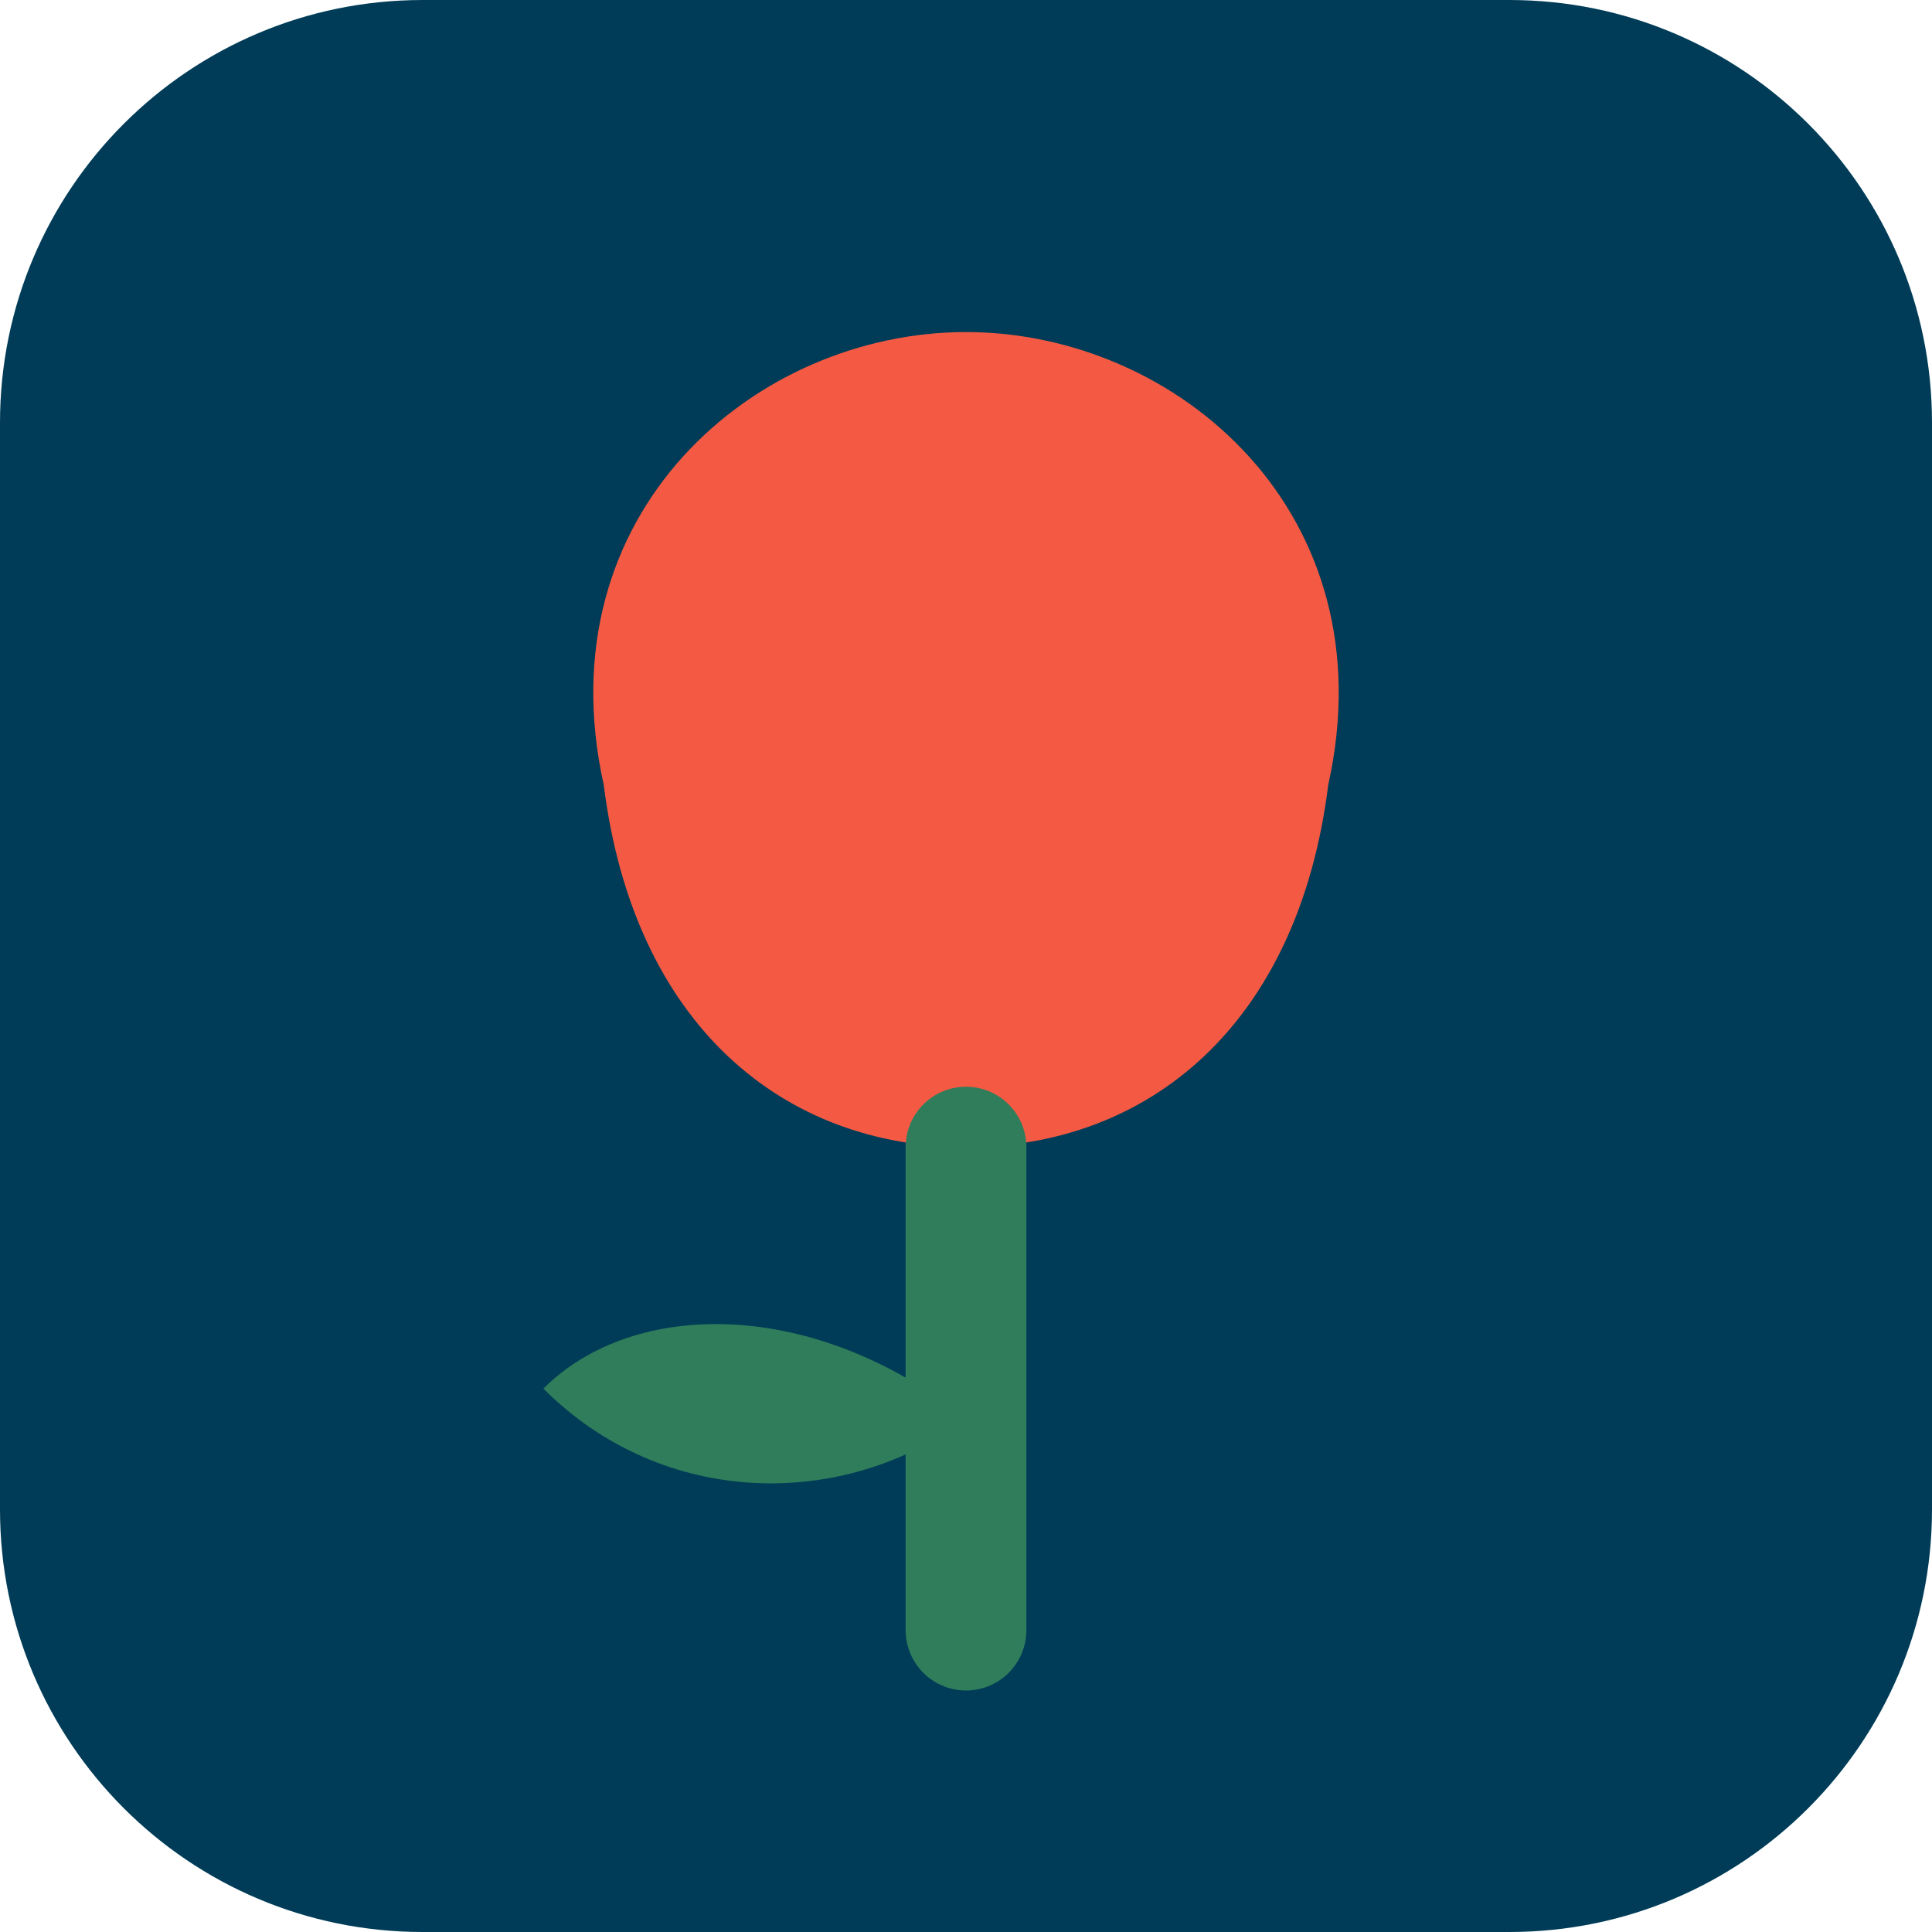
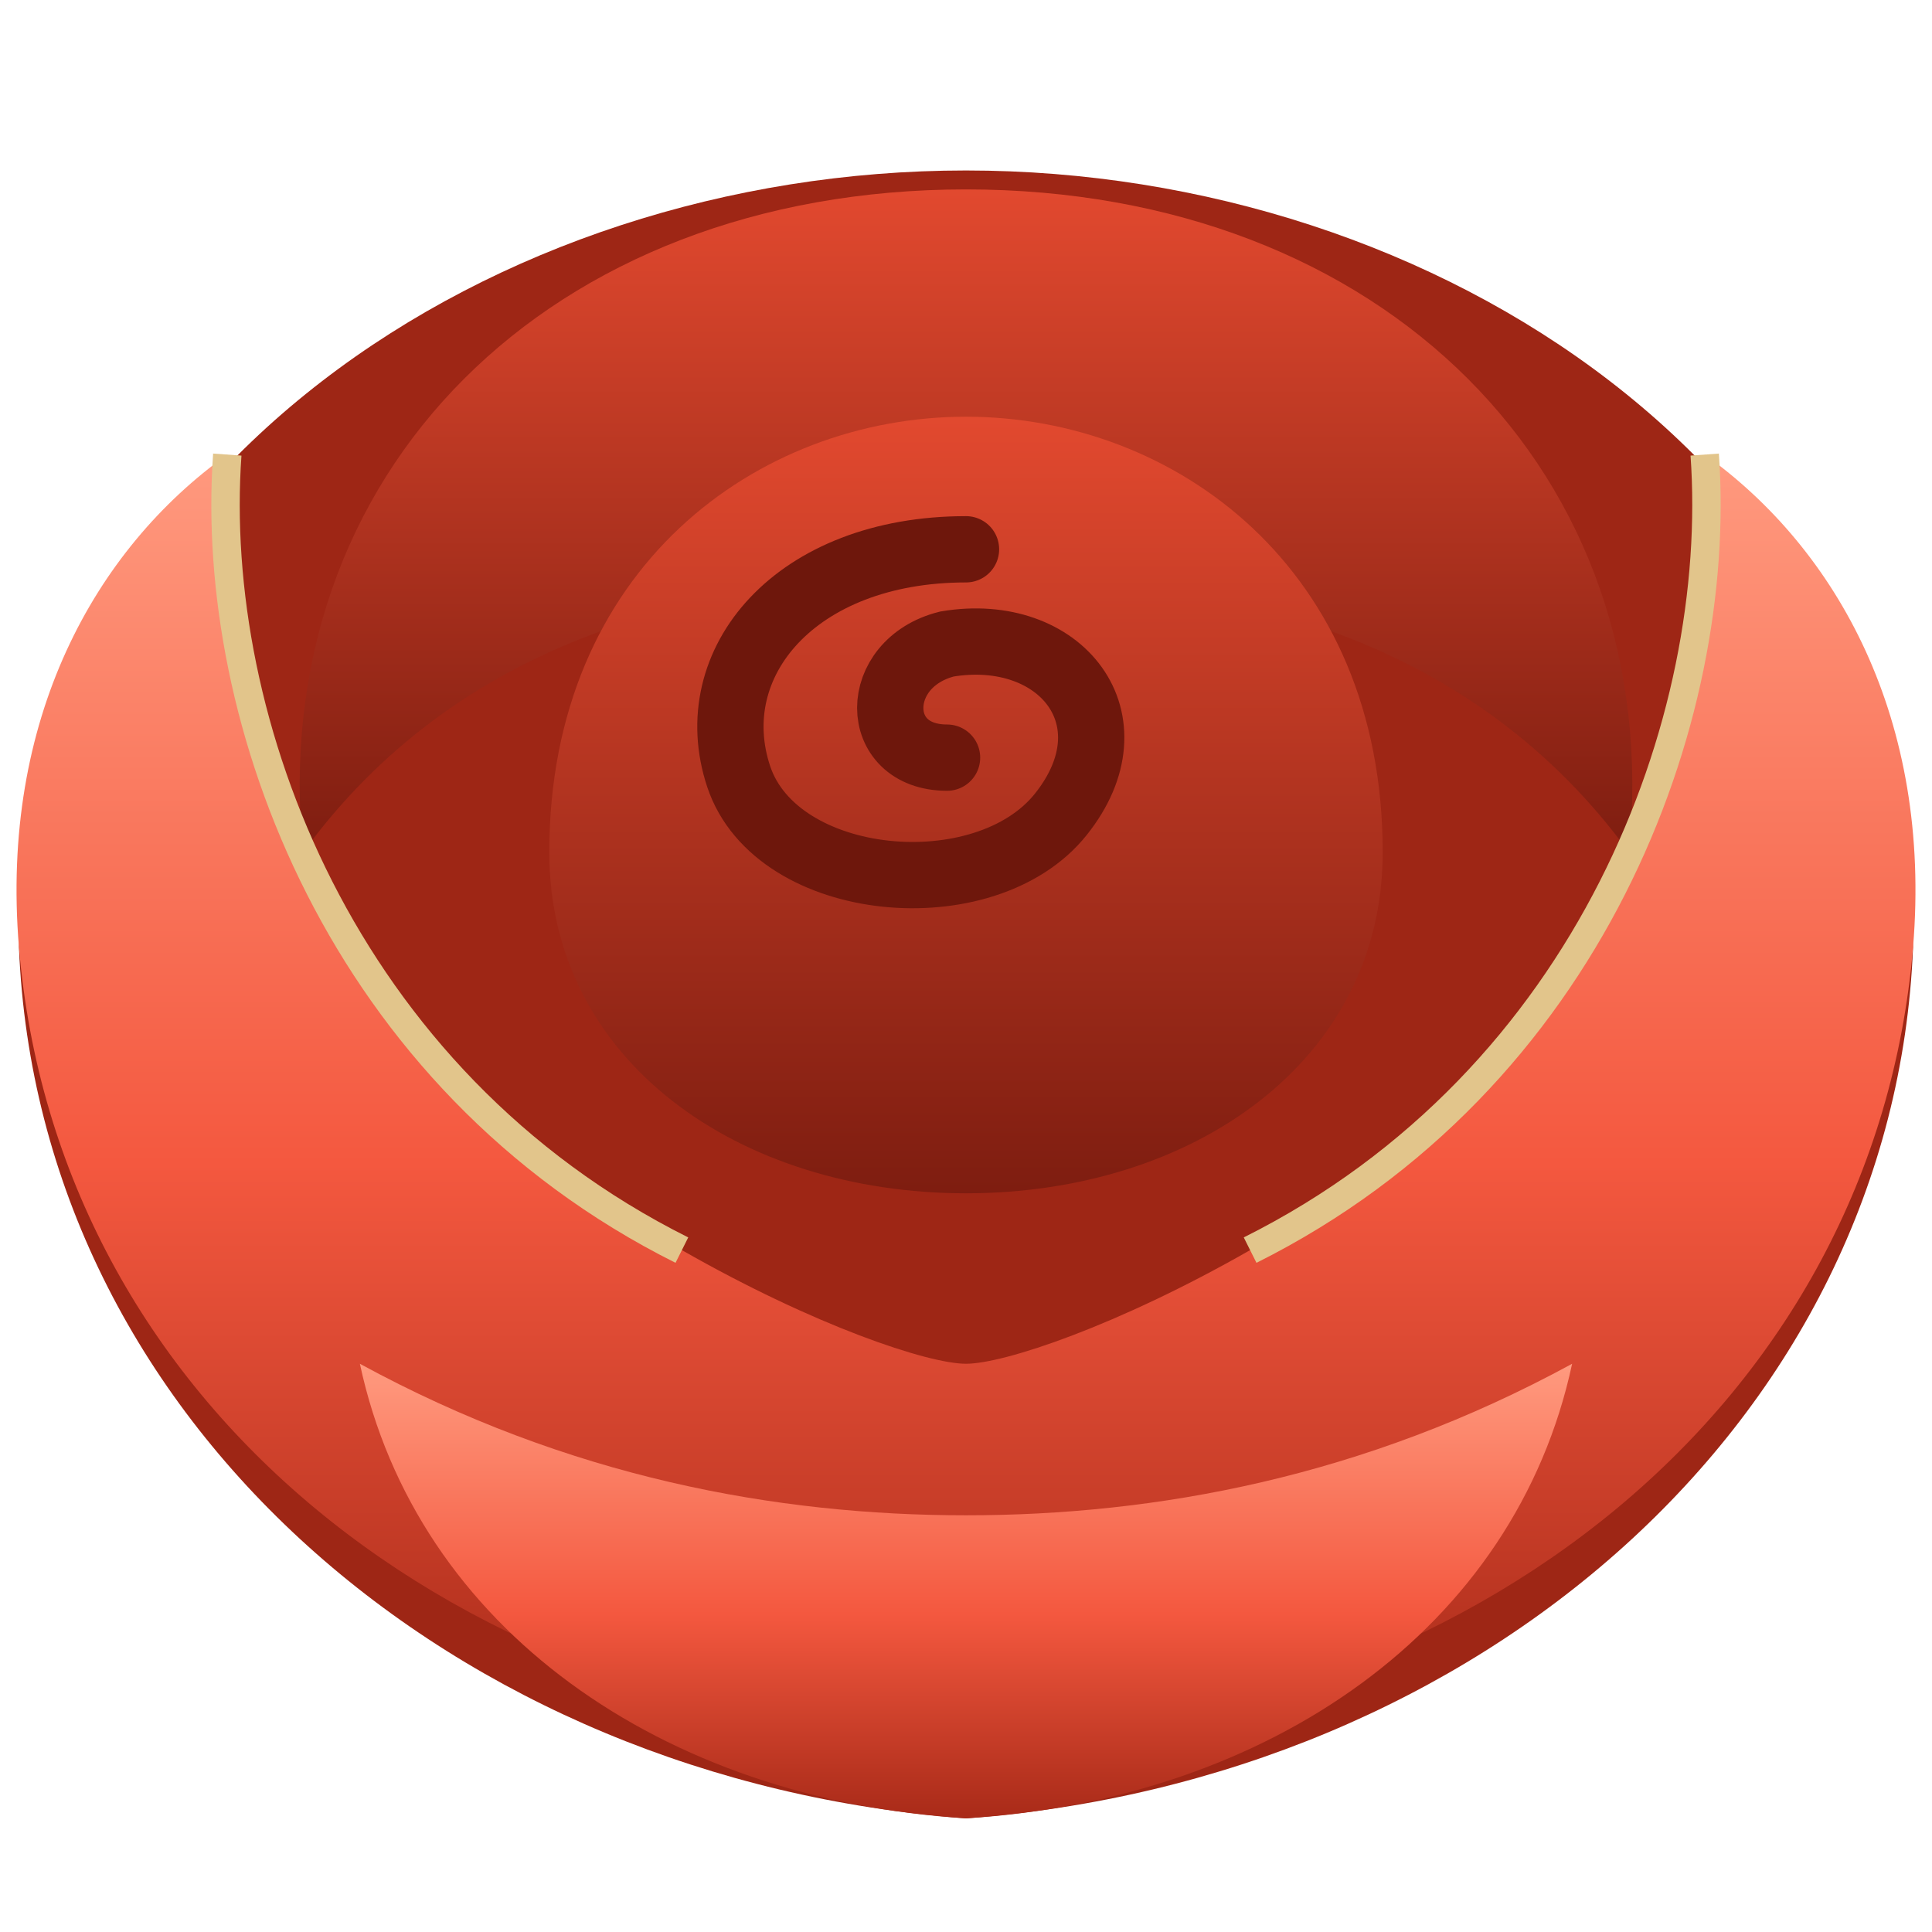
- <svg xmlns="http://www.w3.org/2000/svg" viewBox="0 0 64 64">
-   <rect width="64" height="64" rx="14" fill="#003c57" />
-   <path d="M20 26c-2-9 5-15 12-15s14 6 12 15c-1 8-6 12-12 12s-11-4-12-12z" fill="#f45a43" />
-   <path d="M32 38v16" stroke="#2f7d5b" stroke-width="4" stroke-linecap="round" />
-   <path d="M32 47c-5-4-11-4-14-1 4 4 10 4 14 1z" fill="#2f7d5b" />
+ <svg xmlns="http://www.w3.org/2000/svg" viewBox="98 50 204 204">
+   <defs>
+     <linearGradient id="p" x1="0" y1="0" x2="0" y2="1">
+       <stop offset="0" stop-color="#ff9a7f" />
+       <stop offset="0.55" stop-color="#f4583f" />
+       <stop offset="1" stop-color="#a82a18" />
+     </linearGradient>
+     <linearGradient id="q" x1="0" y1="0" x2="0" y2="1">
+       <stop offset="0" stop-color="#e2492f" />
+       <stop offset="1" stop-color="#7e1d10" />
+     </linearGradient>
+   </defs>
+   <path d="M200 68 C150 68 102 100 100 150 C102 200 146 238 200 242 C254 238 298 200 300 150 C298 100 250 68 200 68 Z" fill="#9e2615" />
+   <path d="M200 70 C156 70 126 100 130 140 C146 118 172 110 200 112 C228 110 254 118 270 140 C274 100 244 70 200 70 Z" fill="url(#q)" />
+   <path d="M200 234 C146 232 104 198 100 150 C98 126 108 108 122 98 C120 126 134 164 170 182 C184 190 196 194 200 194 Z" fill="url(#p)" />
+   <path d="M200 234 C254 232 296 198 300 150 C302 126 292 108 278 98 C280 126 266 164 230 182 C216 190 204 194 200 194 Z" fill="url(#p)" />
+   <path d="M156 140 C156 110 178 94 200 94 C222 94 244 110 244 140 C244 162 224 176 200 176 C176 176 156 162 156 140 Z" fill="url(#q)" />
+   <path d="M200 108 C182 108 172 120 176 132 C180 144 202 146 210 136 C218 126 210 116 198 118 C190 120 190 130 198 130" fill="none" stroke="#6e170c" stroke-width="7" stroke-linecap="round" />
+   <path d="M200 242 C168 240 142 222 136 194 C158 206 180 210 200 210 C220 210 242 206 264 194 C258 222 232 240 200 242 Z" fill="url(#p)" />
+   <path d="M122 98 C120 126 134 164 170 182 M278 98 C280 126 266 164 230 182" fill="none" stroke="#e2c58b" stroke-width="3" />
</svg>
